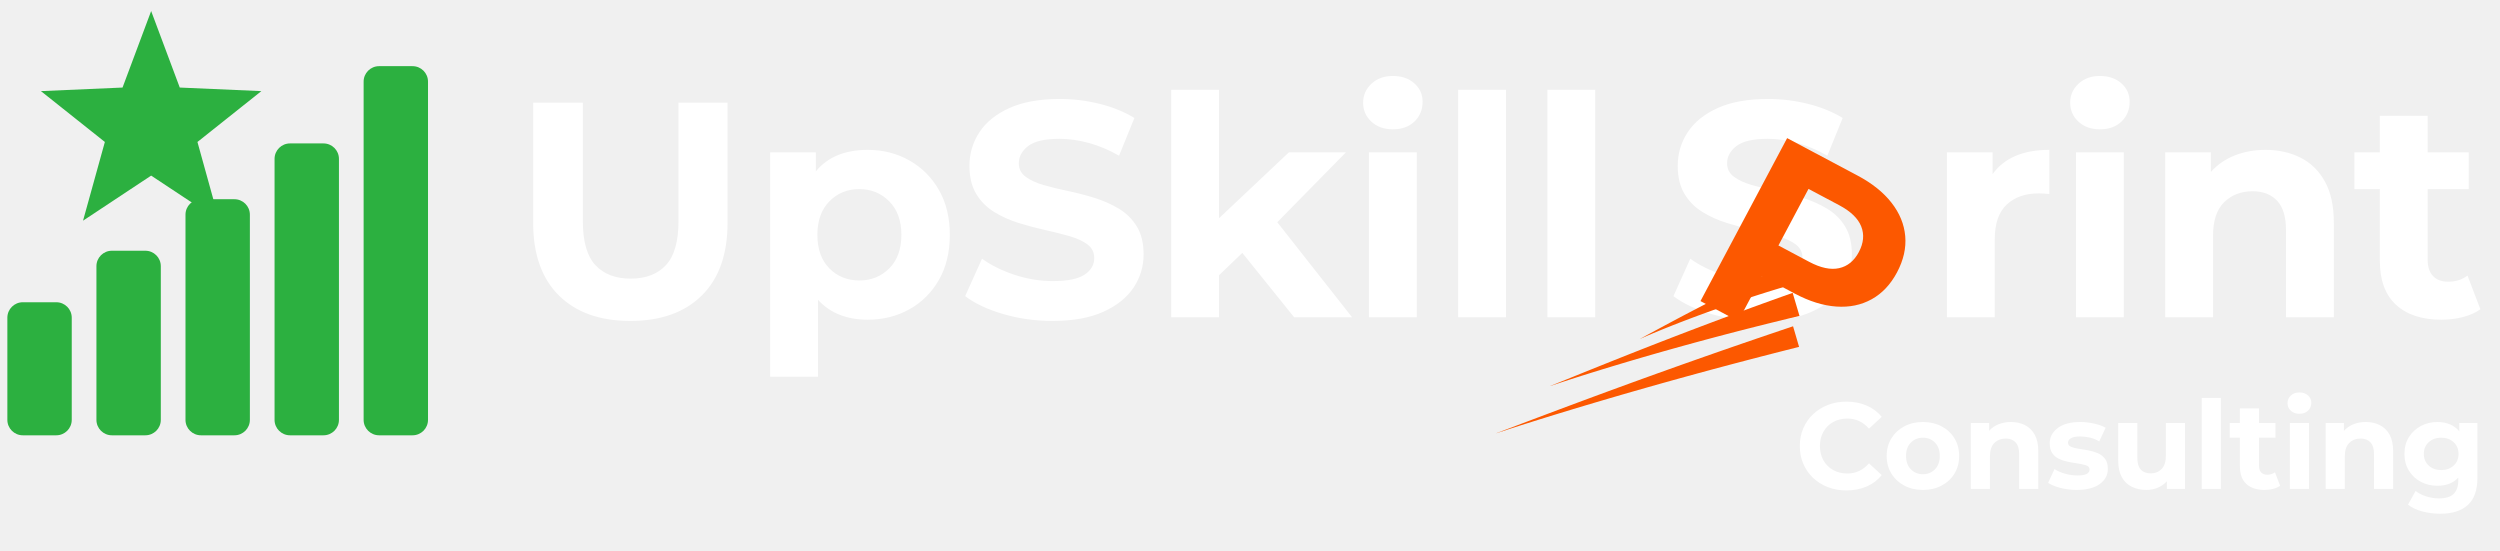
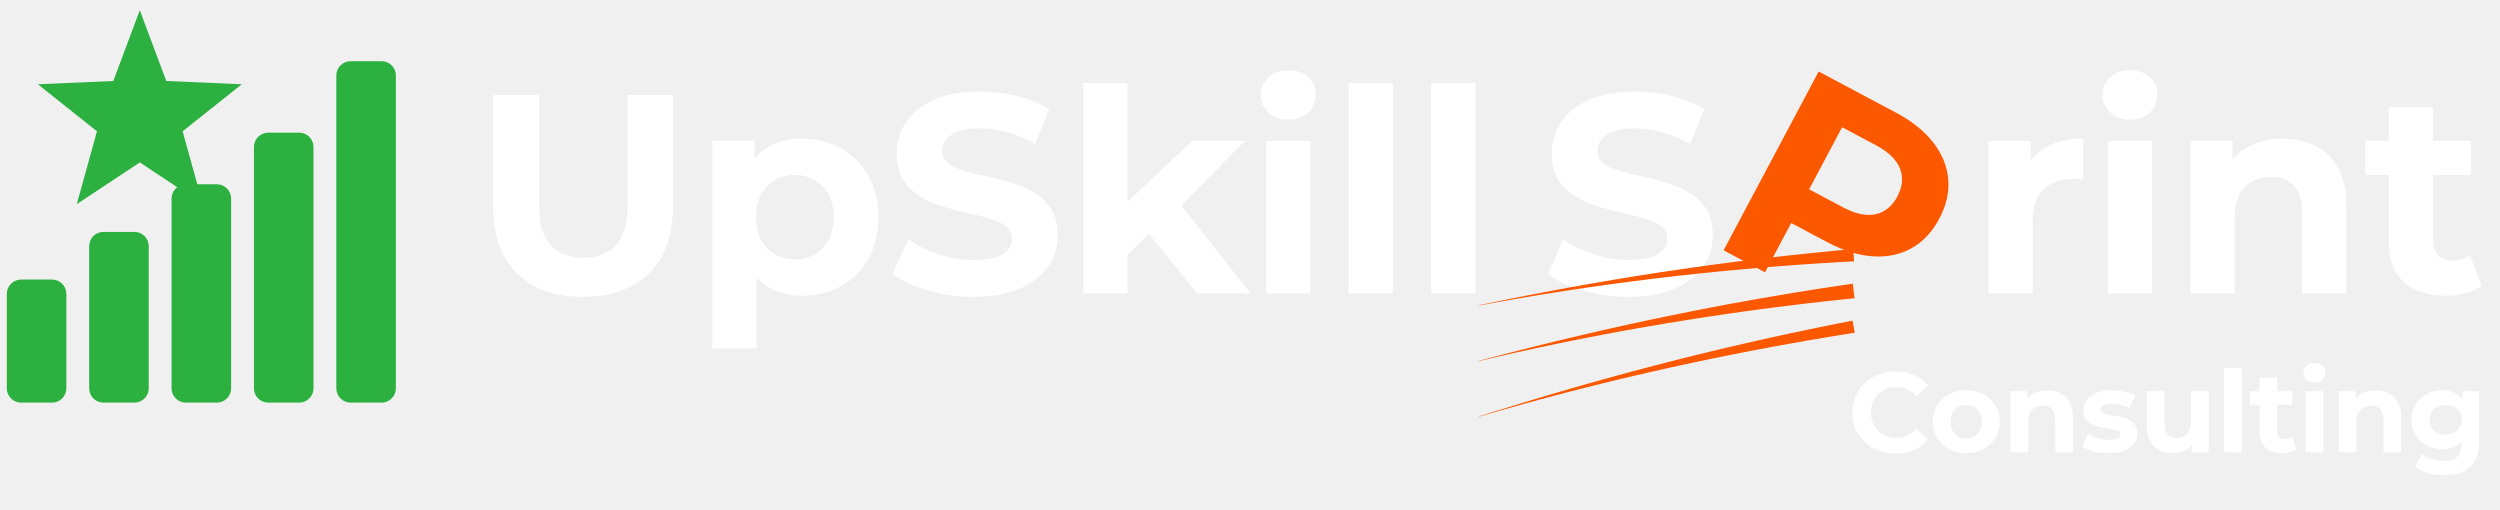
- <svg xmlns="http://www.w3.org/2000/svg" viewBox="46.0 465.2 8154.1 1796.8">
+ <svg xmlns="http://www.w3.org/2000/svg" viewBox="46.0 465.2 8816.0 1796.8">
  <rect x="70.00" y="1451.00" width="210.00" height="434.00" rx="50.40" fill="#2CB040" />
  <rect x="360.50" y="1283.00" width="210.00" height="602.00" rx="50.40" fill="#2CB040" />
  <rect x="651.00" y="1115.00" width="210.00" height="770.00" rx="50.40" fill="#2CB040" />
  <rect x="941.50" y="933.00" width="210.00" height="952.00" rx="50.40" fill="#2CB040" />
  <rect x="1232.00" y="681.00" width="210.00" height="1204.00" rx="50.40" fill="#2CB040" />
  <path d="M 539.00 501.19 L 632.32 750.75 L 898.50 762.38 L 689.99 928.25 L 761.18 1185.00 L 539.00 1037.95 L 316.82 1185.00 L 388.01 928.25 L 179.50 762.38 L 445.68 750.75 Z" fill="#2CB040" />
-   <path d="M2102.0 1512.0Q1953.0 1512.0 1869.0 1429.0Q1785.0 1346.0 1785.0 1192.0V800.0H1947.0V1186.0Q1947.0 1286.0 1988.0 1330.0Q2029.0 1374.0 2103.0 1374.0Q2177.0 1374.0 2218.0 1330.0Q2259.0 1286.0 2259.0 1186.0V800.0H2419.0V1192.0Q2419.0 1346.0 2335.0 1429.0Q2251.0 1512.0 2102.0 1512.0Z M2876.0 1508.0Q2826.0 1508.0 2785.0 1492.0Q2744.0 1476.0 2714.0 1443.0V1694.0H2558.0V962.0H2707.0V1024.0Q2765.0 954.0 2876.0 954.0Q2951.0 954.0 3012.0 988.5Q3073.0 1023.0 3108.5 1085.0Q3144.0 1147.0 3144.0 1231.0Q3144.0 1316.0 3108.5 1378.0Q3073.0 1440.0 3012.0 1474.0Q2951.0 1508.0 2876.0 1508.0ZM2849.0 1380.0Q2907.0 1380.0 2946.5 1340.5Q2986.0 1301.0 2986.0 1231.0Q2986.0 1162.0 2946.5 1122.0Q2907.0 1082.0 2849.0 1082.0Q2790.0 1082.0 2751.0 1122.0Q2712.0 1162.0 2712.0 1231.0Q2712.0 1301.0 2751.0 1340.5Q2790.0 1380.0 2849.0 1380.0Z M3479.0 1512.0Q3395.0 1512.0 3318.0 1489.5Q3241.0 1467.0 3194.0 1431.0L3249.0 1309.0Q3293.0 1341.0 3355.0 1361.5Q3417.0 1382.0 3480.0 1382.0Q3552.0 1382.0 3583.5 1361.0Q3615.0 1340.0 3615.0 1307.0Q3615.0 1279.0 3593.0 1262.5Q3571.0 1246.0 3534.5 1235.5Q3498.0 1225.0 3455.0 1215.5Q3412.0 1206.0 3368.5 1192.5Q3325.0 1179.0 3288.5 1156.5Q3252.0 1134.0 3230.0 1097.5Q3208.0 1061.0 3208.0 1006.0Q3208.0 946.0 3240.5 896.5Q3273.0 847.0 3338.5 817.5Q3404.0 788.0 3503.0 788.0Q3569.0 788.0 3633.0 804.0Q3697.0 820.0 3746.0 850.0L3696.0 973.0Q3647.0 945.0 3597.5 931.5Q3548.0 918.0 3502.0 918.0Q3430.0 918.0 3399.5 941.5Q3369.0 965.0 3369.0 998.0Q3369.0 1025.0 3391.0 1041.5Q3413.0 1058.0 3449.0 1068.5Q3485.0 1079.0 3528.5 1088.0Q3572.0 1097.0 3615.5 1110.5Q3659.0 1124.0 3695.5 1146.0Q3732.0 1168.0 3754.0 1204.0Q3776.0 1240.0 3776.0 1295.0Q3776.0 1354.0 3743.5 1403.0Q3711.0 1452.0 3645.0 1482.0Q3579.0 1512.0 3479.0 1512.0Z M3866.0 1500.0V758.0H4022.0V1177.0L4250.0 962.0H4436.0L4212.0 1190.0L4456.0 1500.0H4267.0L4098.0 1290.0L4022.0 1363.0V1500.0Z M4511.0 1500.0V962.0H4667.0V1500.0ZM4589.0 887.0Q4546.0 887.0 4519.0 862.0Q4492.0 837.0 4492.0 800.0Q4492.0 764.0 4519.0 738.5Q4546.0 713.0 4589.0 713.0Q4632.0 713.0 4659.0 737.0Q4686.0 761.0 4686.0 797.0Q4686.0 836.0 4659.5 861.5Q4633.0 887.0 4589.0 887.0Z M4802.0 1500.0V758.0H4958.0V1500.0Z M5093.0 1500.0V758.0H5249.0V1500.0Z M5789.14 1512.0Q5705.14 1512.0 5628.14 1489.5Q5551.14 1467.0 5504.14 1431.0L5559.14 1309.0Q5603.14 1341.0 5665.14 1361.5Q5727.14 1382.0 5790.14 1382.0Q5862.14 1382.0 5893.64 1361.0Q5925.14 1340.0 5925.14 1307.0Q5925.14 1279.0 5903.14 1262.5Q5881.14 1246.0 5844.64 1235.5Q5808.14 1225.0 5765.14 1215.5Q5722.14 1206.0 5678.64 1192.5Q5635.14 1179.0 5598.64 1156.5Q5562.14 1134.0 5540.14 1097.5Q5518.14 1061.0 5518.14 1006.0Q5518.14 946.0 5550.64 896.5Q5583.14 847.0 5648.64 817.5Q5714.14 788.0 5813.14 788.0Q5879.14 788.0 5943.14 804.0Q6007.14 820.0 6056.14 850.0L6006.14 973.0Q5957.14 945.0 5907.64 931.5Q5858.14 918.0 5812.14 918.0Q5740.14 918.0 5709.64 941.5Q5679.14 965.0 5679.14 998.0Q5679.14 1025.0 5701.14 1041.5Q5723.14 1058.0 5759.14 1068.5Q5795.14 1079.0 5838.64 1088.0Q5882.14 1097.0 5925.64 1110.5Q5969.14 1124.0 6005.64 1146.0Q6042.14 1168.0 6064.14 1204.0Q6086.14 1240.0 6086.14 1295.0Q6086.14 1354.0 6053.64 1403.0Q6021.14 1452.0 5955.14 1482.0Q5889.14 1512.0 5789.14 1512.0Z M6396.14 1500.0V962.0H6545.14V1033.0Q6602.14 954.0 6730.14 954.0V1098.0Q6710.14 1096.0 6695.14 1096.0Q6630.14 1096.0 6591.14 1132.5Q6552.14 1169.0 6552.14 1246.0V1500.0Z M6817.14 1500.0V962.0H6973.14V1500.0ZM6895.14 887.0Q6852.14 887.0 6825.14 862.0Q6798.14 837.0 6798.14 800.0Q6798.14 764.0 6825.14 738.5Q6852.14 713.0 6895.14 713.0Q6938.14 713.0 6965.14 737.0Q6992.14 761.0 6992.14 797.0Q6992.14 836.0 6965.64 861.5Q6939.14 887.0 6895.14 887.0Z M7108.14 1500.0V962.0H7257.14V1026.0Q7288.14 991.0 7334.14 972.5Q7380.14 954.0 7435.14 954.0Q7499.14 954.0 7549.64 979.5Q7600.14 1005.0 7629.14 1057.5Q7658.14 1110.0 7658.14 1192.0V1500.0H7502.14V1216.0Q7502.14 1151.0 7473.14 1120.0Q7444.14 1089.0 7393.14 1089.0Q7337.14 1089.0 7300.64 1124.5Q7264.14 1160.0 7264.14 1234.0V1500.0Z M8009.14 1508.0Q7914.14 1508.0 7861.14 1459.5Q7808.14 1411.0 7808.14 1315.0V1082.0H7725.14V962.0H7808.14V843.0H7964.14V962.0H8098.14V1082.0H7964.14V1313.0Q7964.14 1347.0 7981.64 1365.5Q7999.14 1384.0 8031.14 1384.0Q8068.14 1384.0 8094.14 1364.0L8136.14 1474.0Q8112.14 1491.0 8078.64 1499.5Q8045.14 1508.0 8009.14 1508.0Z" fill="#FFFFFF" />
-   <path d="M 5396.10 1570.16 L 5417.23 1560.90 L 5438.47 1551.91 L 5459.78 1543.10 L 5481.14 1534.43 L 5502.55 1525.91 L 5524.01 1517.51 L 5545.51 1509.24 L 5567.04 1501.09 L 5588.62 1493.06 L 5610.23 1485.14 L 5631.88 1477.34 L 5653.57 1469.66 L 5675.28 1462.08 L 5697.03 1454.61 L 5718.82 1447.26 L 5740.63 1440.01 L 5762.48 1432.87 L 5784.35 1425.83 L 5806.26 1418.90 L 5828.20 1412.08 L 5850.16 1405.37 L 5872.16 1398.75 L 5894.19 1392.25 L 5916.24 1385.84 L 5892.04 1320.16 L 5870.87 1329.78 L 5849.75 1339.48 L 5828.68 1349.25 L 5807.66 1359.10 L 5786.68 1369.02 L 5765.75 1379.01 L 5744.86 1389.08 L 5724.02 1399.22 L 5703.22 1409.42 L 5682.47 1419.70 L 5661.77 1430.05 L 5641.10 1440.47 L 5620.48 1450.95 L 5599.90 1461.50 L 5579.36 1472.12 L 5558.86 1482.80 L 5538.40 1493.54 L 5517.98 1504.33 L 5497.59 1515.18 L 5477.23 1526.08 L 5456.90 1537.02 L 5436.59 1547.99 L 5416.29 1558.96 L 5395.95 1569.84 Z" fill="#FC5800" />
-   <path d="M 5102.95 1724.16 L 5136.33 1712.97 L 5169.81 1702.07 L 5203.35 1691.37 L 5236.93 1680.82 L 5270.56 1670.42 L 5304.22 1660.16 L 5337.92 1650.03 L 5371.66 1640.02 L 5405.42 1630.14 L 5439.22 1620.38 L 5473.05 1610.74 L 5506.90 1601.21 L 5540.79 1591.80 L 5574.70 1582.50 L 5608.64 1573.32 L 5642.60 1564.25 L 5676.60 1555.28 L 5710.61 1546.43 L 5744.66 1537.69 L 5778.73 1529.05 L 5812.82 1520.53 L 5846.94 1512.11 L 5881.08 1503.80 L 5915.25 1495.59 L 5893.03 1420.41 L 5859.72 1432.25 L 5826.45 1444.16 L 5793.22 1456.16 L 5760.02 1468.23 L 5726.86 1480.38 L 5693.73 1492.60 L 5660.64 1504.90 L 5627.59 1517.28 L 5594.57 1529.72 L 5561.58 1542.24 L 5528.63 1554.84 L 5495.71 1567.50 L 5462.83 1580.23 L 5429.97 1593.03 L 5397.15 1605.90 L 5364.36 1618.83 L 5331.60 1631.82 L 5298.87 1644.87 L 5266.16 1657.98 L 5233.47 1671.13 L 5200.81 1684.32 L 5168.16 1697.53 L 5135.51 1710.74 L 5102.82 1723.84 Z" fill="#FC5800" />
-   <path d="M 4927.06 1878.17 L 4967.73 1864.83 L 5008.49 1851.77 L 5049.30 1838.89 L 5090.16 1826.16 L 5131.06 1813.57 L 5171.99 1801.12 L 5212.96 1788.79 L 5253.97 1776.59 L 5295.00 1764.50 L 5336.07 1752.53 L 5377.16 1740.68 L 5418.29 1728.94 L 5459.45 1717.31 L 5500.63 1705.80 L 5541.84 1694.39 L 5583.08 1683.10 L 5624.35 1671.91 L 5665.65 1660.83 L 5706.97 1649.86 L 5748.31 1639.00 L 5789.69 1628.24 L 5831.09 1617.58 L 5872.51 1607.04 L 5913.97 1596.59 L 5894.31 1529.41 L 5853.65 1543.09 L 5813.02 1556.85 L 5772.43 1570.68 L 5731.87 1584.60 L 5691.34 1598.60 L 5650.84 1612.67 L 5610.38 1626.83 L 5569.95 1641.06 L 5529.55 1655.36 L 5489.19 1669.75 L 5448.86 1684.20 L 5408.55 1698.73 L 5368.28 1713.34 L 5328.04 1728.01 L 5287.83 1742.76 L 5247.64 1757.57 L 5207.49 1772.45 L 5167.36 1787.39 L 5127.25 1802.39 L 5087.17 1817.44 L 5047.11 1832.53 L 5007.06 1847.66 L 4967.02 1862.80 L 4926.94 1877.83 Z" fill="#FC5800" />
-   <path d="M5592.371 1447.23 5874.993 915.696 6105.071 1038.031Q6175.689 1075.579 6215.39 1126.396Q6255.09 1177.212 6260.172 1235.432Q6265.254 1293.653 6233.358 1353.641Q6201.866 1412.869 6150.757 1441.212Q6099.648 1469.556 6035.319 1465.059Q5970.99 1460.562 5900.372 1423.014L5793.306 1366.086L5715.383 1512.637ZM5846.6 1265.853 5946.833 1319.148Q6003.023 1349.025 6044.418 1339.867Q6085.813 1330.708 6108.827 1287.426Q6132.244 1243.385 6116.689 1203.946Q6101.134 1164.507 6044.943 1134.629L5944.711 1081.335Z" fill="#FC5800" />
-   <path d="M6067.94 2064.8Q6035.54 2064.8 6007.74 2054.0Q5979.94 2043.2 5959.54 2023.8Q5939.14 2004.4 5927.74 1978.0Q5916.34 1951.6 5916.34 1920.0Q5916.34 1888.4 5927.74 1862.0Q5939.14 1835.6 5959.74 1816.2Q5980.34 1796.8 6007.94 1786.0Q6035.54 1775.2 6068.34 1775.2Q6104.74 1775.2 6134.34 1788.0Q6163.94 1800.8 6183.54 1824.8L6141.94 1863.2Q6113.14 1830.4 6071.54 1830.4Q6045.14 1830.4 6024.94 1841.8Q6004.74 1853.2 5993.34 1873.4Q5981.94 1893.6 5981.94 1920.0Q5981.94 1946.4 5993.34 1966.6Q6004.74 1986.8 6024.94 1998.2Q6045.14 2009.6 6071.54 2009.6Q6113.14 2009.6 6141.94 1976.4L6183.54 2014.8Q6163.94 2039.2 6134.34 2052.0Q6104.74 2064.8 6067.94 2064.8Z M6318.04 2063.2Q6283.64 2063.2 6257.04 2049.0Q6230.44 2034.8 6215.04 2009.8Q6199.64 1984.8 6199.64 1952.4Q6199.64 1920.0 6215.04 1895.0Q6230.44 1870.0 6257.04 1855.8Q6283.64 1841.6 6318.04 1841.6Q6352.04 1841.6 6378.84 1855.8Q6405.64 1870.0 6420.84 1895.0Q6436.04 1920.0 6436.04 1952.4Q6436.04 1984.8 6420.84 2009.8Q6405.64 2034.8 6378.84 2049.0Q6352.04 2063.2 6318.04 2063.2ZM6318.04 2012.0Q6341.24 2012.0 6357.04 1996.0Q6372.84 1980.0 6372.84 1952.4Q6372.84 1924.4 6357.04 1908.6Q6341.24 1892.8 6318.04 1892.8Q6294.44 1892.8 6278.64 1908.6Q6262.84 1924.4 6262.84 1952.4Q6262.84 1980.0 6278.64 1996.0Q6294.44 2012.0 6318.04 2012.0Z M6474.14 2060.0V1844.8H6533.74V1870.4Q6546.14 1856.4 6564.54 1849.0Q6582.94 1841.6 6604.94 1841.6Q6630.54 1841.6 6650.74 1851.8Q6670.94 1862.0 6682.54 1883.0Q6694.14 1904.0 6694.14 1936.8V2060.0H6631.74V1946.4Q6631.74 1920.4 6620.14 1908.0Q6608.54 1895.6 6588.14 1895.6Q6565.74 1895.6 6551.14 1909.8Q6536.54 1924.0 6536.54 1953.6V2060.0Z M6819.44 2063.2Q6791.84 2063.2 6766.44 2056.6Q6741.04 2050.0 6726.24 2040.0L6747.04 1995.2Q6761.44 2004.8 6781.84 2010.4Q6802.24 2016.0 6821.84 2016.0Q6843.44 2016.0 6852.44 2010.8Q6861.44 2005.6 6861.44 1996.4Q6861.44 1986.0 6848.64 1982.4Q6835.84 1978.8 6817.84 1976.0Q6803.44 1974.0 6788.44 1970.8Q6773.44 1967.6 6760.44 1961.2Q6747.44 1954.8 6739.44 1942.8Q6731.44 1930.8 6731.44 1911.2Q6731.44 1880.8 6757.64 1861.2Q6783.84 1841.6 6831.04 1841.6Q6853.04 1841.6 6875.64 1846.6Q6898.24 1851.6 6913.84 1860.4L6893.04 1904.8Q6877.04 1895.6 6861.44 1892.2Q6845.84 1888.8 6831.04 1888.8Q6809.84 1888.8 6800.44 1894.6Q6791.04 1900.4 6791.04 1908.8Q6791.04 1918.0 6800.44 1922.2Q6809.84 1926.4 6824.64 1928.6Q6839.44 1930.8 6856.04 1933.8Q6872.64 1936.8 6887.44 1943.0Q6902.24 1949.2 6911.64 1961.4Q6921.04 1973.6 6921.04 1994.8Q6921.04 2024.8 6894.44 2044.0Q6867.84 2063.2 6819.44 2063.2Z M7046.74 2063.2Q7019.94 2063.2 6998.94 2052.8Q6977.94 2042.4 6966.34 2021.0Q6954.74 1999.6 6954.74 1966.4V1844.8H7017.14V1957.2Q7017.14 1984.4 7028.54 1996.8Q7039.94 2009.2 7060.74 2009.2Q7082.34 2009.2 7096.34 1995.0Q7110.34 1980.8 7110.34 1951.2V1844.8H7172.74V2060.0H7113.54V2034.8Q7101.14 2048.8 7083.74 2056.0Q7066.34 2063.2 7046.74 2063.2Z M7227.24 2060.0V1763.2H7289.64V2060.0Z M7432.14 2063.2Q7394.14 2063.2 7372.94 2043.8Q7351.74 2024.4 7351.74 1986.0V1892.8H7318.54V1844.8H7351.74V1797.2H7414.14V1844.8H7467.74V1892.8H7414.14V1985.2Q7414.14 1998.8 7421.14 2006.2Q7428.14 2013.6 7440.94 2013.6Q7455.74 2013.6 7466.14 2005.6L7482.94 2049.6Q7473.34 2056.4 7459.94 2059.8Q7446.54 2063.2 7432.14 2063.2Z M7514.64 2060.0V1844.8H7577.04V2060.0ZM7545.84 1814.8Q7528.64 1814.8 7517.84 1804.8Q7507.04 1794.8 7507.04 1780.0Q7507.04 1765.6 7517.84 1755.4Q7528.64 1745.2 7545.84 1745.2Q7563.04 1745.2 7573.84 1754.8Q7584.64 1764.4 7584.64 1778.8Q7584.64 1794.4 7574.04 1804.6Q7563.44 1814.8 7545.84 1814.8Z M7631.54 2060.0V1844.8H7691.14V1870.4Q7703.54 1856.4 7721.94 1849.0Q7740.34 1841.6 7762.34 1841.6Q7787.94 1841.6 7808.14 1851.8Q7828.34 1862.0 7839.94 1883.0Q7851.54 1904.0 7851.54 1936.8V2060.0H7789.14V1946.4Q7789.14 1920.4 7777.54 1908.0Q7765.94 1895.6 7745.54 1895.6Q7723.14 1895.6 7708.54 1909.8Q7693.94 1924.0 7693.94 1953.6V2060.0Z M8005.64 2140.8Q7975.24 2140.8 7947.04 2133.4Q7918.84 2126.0 7900.04 2111.2L7924.84 2066.4Q7938.44 2077.6 7959.44 2084.2Q7980.44 2090.8 8000.84 2090.8Q8034.04 2090.8 8049.04 2076.0Q8064.04 2061.2 8064.04 2032.0V2022.8Q8052.04 2036.4 8034.64 2043.0Q8017.24 2049.6 7996.04 2049.6Q7966.44 2049.6 7942.04 2036.8Q7917.64 2024.0 7903.04 2000.4Q7888.44 1976.8 7888.44 1945.6Q7888.44 1914.0 7903.04 1890.8Q7917.64 1867.6 7942.04 1854.6Q7966.44 1841.6 7996.04 1841.6Q8018.44 1841.6 8036.64 1849.2Q8054.84 1856.8 8067.24 1872.0V1844.8H8126.44V2024.0Q8126.44 2084.0 8095.04 2112.4Q8063.64 2140.8 8005.64 2140.8ZM8008.44 1998.4Q8032.84 1998.4 8048.84 1983.8Q8064.84 1969.2 8064.84 1945.6Q8064.84 1922.0 8048.84 1907.4Q8032.84 1892.8 8008.44 1892.8Q7983.64 1892.8 7967.64 1907.4Q7951.64 1922.0 7951.64 1945.6Q7951.64 1969.2 7967.64 1983.8Q7983.64 1998.4 8008.44 1998.4Z" fill="#FFFFFF" />
+   <path d="M2102.0 1512.0Q1953.0 1512.0 1869.0 1429.0Q1785.0 1346.0 1785.0 1192.0V800.0H1947.0V1186.0Q1947.0 1286.0 1988.0 1330.0Q2029.0 1374.0 2103.0 1374.0Q2177.0 1374.0 2218.0 1330.0Q2259.0 1286.0 2259.0 1186.0V800.0H2419.0V1192.0Q2419.0 1346.0 2335.0 1429.0Q2251.0 1512.0 2102.0 1512.0Z M2876.0 1508.0Q2826.0 1508.0 2785.0 1492.0Q2744.0 1476.0 2714.0 1443.0V1694.0H2558.0V962.0H2707.0V1024.0Q2765.0 954.0 2876.0 954.0Q2951.0 954.0 3012.0 988.5Q3073.0 1023.0 3108.5 1085.0Q3144.0 1147.0 3144.0 1231.0Q3144.0 1316.0 3108.5 1378.0Q3073.0 1440.0 3012.0 1474.0Q2951.0 1508.0 2876.0 1508.0ZM2849.0 1380.0Q2907.0 1380.0 2946.5 1340.5Q2986.0 1301.0 2986.0 1231.0Q2986.0 1162.0 2946.5 1122.0Q2907.0 1082.0 2849.0 1082.0Q2790.0 1082.0 2751.0 1122.0Q2712.0 1162.0 2712.0 1231.0Q2712.0 1301.0 2751.0 1340.5Q2790.0 1380.0 2849.0 1380.0Z M3479.0 1512.0Q3395.0 1512.0 3318.0 1489.5Q3241.0 1467.0 3194.0 1431.0L3249.0 1309.0Q3293.0 1341.0 3355.0 1361.5Q3417.0 1382.0 3480.0 1382.0Q3552.0 1382.0 3583.5 1361.0Q3615.0 1340.0 3615.0 1307.0Q3615.0 1279.0 3593.0 1262.5Q3571.0 1246.0 3534.5 1235.5Q3498.0 1225.0 3455.0 1215.5Q3412.0 1206.0 3368.5 1192.5Q3325.0 1179.0 3288.5 1156.5Q3252.0 1134.0 3230.0 1097.5Q3208.0 1061.0 3208.0 1006.0Q3208.0 946.0 3240.5 896.5Q3273.0 847.0 3338.5 817.5Q3404.0 788.0 3503.0 788.0Q3569.0 788.0 3633.0 804.0Q3697.0 820.0 3746.0 850.0L3696.0 973.0Q3647.0 945.0 3597.5 931.5Q3548.0 918.0 3502.0 918.0Q3430.0 918.0 3399.5 941.5Q3369.0 965.0 3369.0 998.0Q3369.0 1025.0 3391.0 1041.5Q3413.0 1058.0 3449.0 1068.5Q3485.0 1079.0 3528.5 1088.0Q3572.0 1097.0 3615.5 1110.5Q3659.0 1124.0 3695.5 1146.0Q3732.0 1168.0 3754.0 1204.0Q3776.0 1240.0 3776.0 1295.0Q3776.0 1354.0 3743.5 1403.0Q3711.0 1452.0 3645.0 1482.0Q3579.0 1512.0 3479.0 1512.0Z M3866.0 1500.0V758.0H4022.0V1177.0L4250.0 962.0H4436.0L4212.0 1190.0L4456.0 1500.0H4267.0L4098.0 1290.0L4022.0 1363.0V1500.0Z M4511.0 1500.0V962.0H4667.0V1500.0ZM4589.0 887.0Q4546.0 887.0 4519.0 862.0Q4492.0 837.0 4492.0 800.0Q4492.0 764.0 4519.0 738.5Q4546.0 713.0 4589.0 713.0Q4632.0 713.0 4659.0 737.0Q4686.0 761.0 4686.0 797.0Q4686.0 836.0 4659.5 861.5Q4633.0 887.0 4589.0 887.0Z M4802.0 1500.0V758.0H4958.0V1500.0Z M5093.0 1500.0V758.0H5249.0V1500.0Z M5789.14 1512.0Q5705.14 1512.0 5628.14 1489.5Q5551.14 1467.0 5504.14 1431.0L5559.14 1309.0Q5603.14 1341.0 5665.14 1361.5Q5727.14 1382.0 5790.14 1382.0Q5862.14 1382.0 5893.64 1361.0Q5925.14 1340.0 5925.14 1307.0Q5925.14 1279.0 5903.14 1262.5Q5881.14 1246.0 5844.64 1235.5Q5808.14 1225.0 5765.14 1215.5Q5722.14 1206.0 5678.64 1192.5Q5635.14 1179.0 5598.64 1156.5Q5562.14 1134.0 5540.14 1097.5Q5518.14 1061.0 5518.14 1006.0Q5518.14 946.0 5550.64 896.5Q5583.14 847.0 5648.64 817.5Q5714.14 788.0 5813.14 788.0Q5879.14 788.0 5943.14 804.0Q6007.14 820.0 6056.14 850.0L6006.14 973.0Q5957.14 945.0 5907.64 931.5Q5858.14 918.0 5812.14 918.0Q5740.14 918.0 5709.64 941.5Q5679.14 965.0 5679.14 998.0Q5679.14 1025.0 5701.14 1041.5Q5723.14 1058.0 5759.14 1068.5Q5795.14 1079.0 5838.64 1088.0Q5882.14 1097.0 5925.64 1110.5Q5969.14 1124.0 6005.64 1146.0Q6042.14 1168.0 6064.14 1204.0Q6086.14 1240.0 6086.14 1295.0Q6086.14 1354.0 6053.64 1403.0Q6021.14 1452.0 5955.14 1482.0Q5889.14 1512.0 5789.14 1512.0Z M7058.011 1500.0V962.0H7207.011V1033.0Q7264.011 954.0 7392.011 954.0V1098.0Q7372.011 1096.0 7357.011 1096.0Q7292.011 1096.0 7253.011 1132.5Q7214.011 1169.0 7214.011 1246.0V1500.0Z M7479.011 1500.0V962.0H7635.011V1500.0ZM7557.011 887.0Q7514.011 887.0 7487.011 862.0Q7460.011 837.0 7460.011 800.0Q7460.011 764.0 7487.011 738.5Q7514.011 713.0 7557.011 713.0Q7600.011 713.0 7627.011 737.0Q7654.011 761.0 7654.011 797.0Q7654.011 836.0 7627.511 861.5Q7601.011 887.0 7557.011 887.0Z M7770.011 1500.0V962.0H7919.011V1026.0Q7950.011 991.0 7996.011 972.5Q8042.011 954.0 8097.011 954.0Q8161.011 954.0 8211.511 979.5Q8262.011 1005.0 8291.011 1057.5Q8320.011 1110.0 8320.011 1192.0V1500.0H8164.011V1216.0Q8164.011 1151.0 8135.011 1120.0Q8106.011 1089.0 8055.011 1089.0Q7999.011 1089.0 7962.511 1124.5Q7926.011 1160.0 7926.011 1234.0V1500.0Z M8671.011 1508.0Q8576.011 1508.0 8523.011 1459.5Q8470.011 1411.0 8470.011 1315.0V1082.0H8387.011V962.0H8470.011V843.0H8626.011V962.0H8760.011V1082.0H8626.011V1313.0Q8626.011 1347.0 8643.511 1365.5Q8661.011 1384.0 8693.011 1384.0Q8730.011 1384.0 8756.011 1364.0L8798.011 1474.0Q8774.011 1491.0 8740.511 1499.5Q8707.011 1508.0 8671.011 1508.0Z" fill="#FFFFFF" />
+   <path d="M 5262.12 1542.59 L 5316.80 1532.43 L 5371.54 1522.68 L 5426.32 1513.28 L 5481.14 1504.20 L 5536.00 1495.44 L 5590.89 1487.00 L 5645.81 1478.87 L 5700.77 1471.04 L 5755.76 1463.52 L 5810.78 1456.31 L 5865.83 1449.40 L 5920.91 1442.79 L 5976.02 1436.48 L 6031.17 1430.48 L 6086.34 1424.77 L 6141.55 1419.36 L 6196.78 1414.25 L 6252.04 1409.44 L 6307.34 1404.93 L 6362.66 1400.72 L 6418.01 1396.80 L 6473.39 1393.17 L 6528.80 1389.85 L 6584.23 1386.82 L 6581.19 1343.53 L 6525.68 1348.58 L 6470.22 1353.92 L 6414.80 1359.54 L 6359.43 1365.44 L 6304.12 1371.63 L 6248.85 1378.09 L 6193.62 1384.84 L 6138.45 1391.86 L 6083.32 1399.17 L 6028.24 1406.75 L 5973.21 1414.61 L 5918.23 1422.75 L 5863.29 1431.17 L 5808.40 1439.86 L 5753.55 1448.83 L 5698.75 1458.07 L 5644.00 1467.58 L 5589.29 1477.36 L 5534.62 1487.41 L 5480.00 1497.73 L 5425.42 1508.30 L 5370.87 1519.12 L 5316.37 1530.18 L 5261.88 1541.41 Z" fill="#FC5800" />
+   <path d="M 5262.15 1738.58 L 5316.71 1725.64 L 5371.36 1713.12 L 5426.07 1700.95 L 5480.83 1689.12 L 5535.65 1677.61 L 5590.51 1666.42 L 5645.43 1655.53 L 5700.39 1644.96 L 5755.40 1634.70 L 5810.46 1624.74 L 5865.56 1615.09 L 5920.70 1605.74 L 5975.89 1596.69 L 6031.13 1587.94 L 6086.41 1579.50 L 6141.73 1571.35 L 6197.10 1563.50 L 6252.51 1555.95 L 6307.97 1548.70 L 6363.46 1541.74 L 6419.00 1535.08 L 6474.58 1528.72 L 6530.21 1522.65 L 6585.87 1516.88 L 6579.55 1465.47 L 6523.93 1473.67 L 6468.37 1482.15 L 6412.87 1490.91 L 6357.44 1499.94 L 6302.07 1509.26 L 6246.77 1518.84 L 6191.53 1528.71 L 6136.36 1538.85 L 6081.25 1549.26 L 6026.20 1559.95 L 5971.22 1570.91 L 5916.29 1582.15 L 5861.43 1593.65 L 5806.64 1605.43 L 5751.90 1617.47 L 5697.23 1629.79 L 5642.61 1642.36 L 5588.06 1655.21 L 5533.56 1668.31 L 5479.12 1681.67 L 5424.73 1695.28 L 5370.40 1709.13 L 5316.11 1723.20 L 5261.85 1737.42 Z" fill="#FC5800" />
+   <path d="M 5262.18 1934.57 L 5316.58 1918.63 L 5371.08 1903.10 L 5425.65 1887.89 L 5480.30 1873.01 L 5535.01 1858.45 L 5589.79 1844.19 L 5644.64 1830.24 L 5699.55 1816.59 L 5754.52 1803.24 L 5809.56 1790.19 L 5864.65 1777.45 L 5919.82 1764.99 L 5975.04 1752.84 L 6030.32 1740.98 L 6085.67 1729.42 L 6141.07 1718.15 L 6196.54 1707.17 L 6252.06 1696.49 L 6307.65 1686.10 L 6363.29 1676.01 L 6418.99 1666.20 L 6474.76 1656.69 L 6530.58 1647.47 L 6586.46 1638.55 L 6578.96 1595.80 L 6523.22 1606.75 L 6467.55 1617.98 L 6411.97 1629.48 L 6356.45 1641.26 L 6301.02 1653.31 L 6245.66 1665.64 L 6190.38 1678.24 L 6135.17 1691.11 L 6080.04 1704.26 L 6024.98 1717.68 L 5970.00 1731.37 L 5915.10 1745.34 L 5860.27 1759.57 L 5805.51 1774.07 L 5750.83 1788.85 L 5696.22 1803.89 L 5641.68 1819.19 L 5587.22 1834.77 L 5532.82 1850.60 L 5478.50 1866.69 L 5424.24 1883.03 L 5370.05 1899.62 L 5315.92 1916.44 L 5261.82 1933.43 Z" fill="#FC5800" />
+   <path d="M6124.14 1347.878 6459.343 717.453 6732.226 862.548Q6815.983 907.082 6863.069 967.353Q6910.155 1027.623 6916.183 1096.676Q6922.21 1165.728 6884.38 1236.876Q6847.029 1307.123 6786.411 1340.74Q6725.794 1374.357 6649.497 1369.023Q6573.2 1363.69 6489.444 1319.156L6362.458 1251.636L6270.038 1425.453ZM6425.668 1132.756 6544.548 1195.966Q6611.193 1231.402 6660.289 1220.54Q6709.386 1209.677 6736.681 1158.343Q6764.455 1106.108 6746.005 1059.331Q6727.556 1012.554 6660.911 977.119L6542.031 913.909Z" fill="#FC5800" />
+   <path d="M6729.811 2064.8Q6697.411 2064.8 6669.611 2054.0Q6641.811 2043.2 6621.411 2023.8Q6601.011 2004.4 6589.611 1978.0Q6578.211 1951.6 6578.211 1920.0Q6578.211 1888.4 6589.611 1862.0Q6601.011 1835.6 6621.611 1816.2Q6642.211 1796.8 6669.811 1786.0Q6697.411 1775.2 6730.211 1775.2Q6766.611 1775.2 6796.211 1788.0Q6825.811 1800.8 6845.411 1824.8L6803.811 1863.2Q6775.011 1830.4 6733.411 1830.4Q6707.011 1830.4 6686.811 1841.8Q6666.611 1853.2 6655.211 1873.4Q6643.811 1893.6 6643.811 1920.0Q6643.811 1946.4 6655.211 1966.6Q6666.611 1986.8 6686.811 1998.2Q6707.011 2009.6 6733.411 2009.6Q6775.011 2009.6 6803.811 1976.4L6845.411 2014.8Q6825.811 2039.2 6796.211 2052.0Q6766.611 2064.8 6729.811 2064.8Z M6979.911 2063.2Q6945.511 2063.2 6918.911 2049.0Q6892.311 2034.8 6876.911 2009.8Q6861.511 1984.8 6861.511 1952.4Q6861.511 1920.0 6876.911 1895.0Q6892.311 1870.0 6918.911 1855.8Q6945.511 1841.6 6979.911 1841.6Q7013.911 1841.6 7040.711 1855.8Q7067.511 1870.0 7082.711 1895.0Q7097.911 1920.0 7097.911 1952.4Q7097.911 1984.8 7082.711 2009.8Q7067.511 2034.8 7040.711 2049.0Q7013.911 2063.2 6979.911 2063.2ZM6979.911 2012.0Q7003.111 2012.0 7018.911 1996.0Q7034.711 1980.0 7034.711 1952.4Q7034.711 1924.4 7018.911 1908.6Q7003.111 1892.8 6979.911 1892.8Q6956.311 1892.8 6940.511 1908.6Q6924.711 1924.4 6924.711 1952.4Q6924.711 1980.0 6940.511 1996.0Q6956.311 2012.0 6979.911 2012.0Z M7136.011 2060.0V1844.8H7195.611V1870.4Q7208.011 1856.4 7226.411 1849.0Q7244.811 1841.6 7266.811 1841.6Q7292.411 1841.6 7312.611 1851.8Q7332.811 1862.0 7344.411 1883.0Q7356.011 1904.0 7356.011 1936.8V2060.0H7293.611V1946.4Q7293.611 1920.4 7282.011 1908.0Q7270.411 1895.6 7250.011 1895.6Q7227.611 1895.6 7213.011 1909.8Q7198.411 1924.0 7198.411 1953.6V2060.0Z M7481.311 2063.2Q7453.711 2063.2 7428.311 2056.6Q7402.911 2050.0 7388.111 2040.0L7408.911 1995.2Q7423.311 2004.8 7443.711 2010.4Q7464.111 2016.0 7483.711 2016.0Q7505.311 2016.0 7514.311 2010.8Q7523.311 2005.6 7523.311 1996.4Q7523.311 1986.0 7510.511 1982.4Q7497.711 1978.8 7479.711 1976.0Q7465.311 1974.0 7450.311 1970.8Q7435.311 1967.6 7422.311 1961.2Q7409.311 1954.8 7401.311 1942.8Q7393.311 1930.8 7393.311 1911.2Q7393.311 1880.8 7419.511 1861.2Q7445.711 1841.6 7492.911 1841.6Q7514.911 1841.6 7537.511 1846.6Q7560.111 1851.6 7575.711 1860.4L7554.911 1904.8Q7538.911 1895.6 7523.311 1892.2Q7507.711 1888.8 7492.911 1888.8Q7471.711 1888.8 7462.311 1894.6Q7452.911 1900.4 7452.911 1908.8Q7452.911 1918.0 7462.311 1922.2Q7471.711 1926.4 7486.511 1928.6Q7501.311 1930.8 7517.911 1933.8Q7534.511 1936.8 7549.311 1943.0Q7564.111 1949.2 7573.511 1961.4Q7582.911 1973.6 7582.911 1994.8Q7582.911 2024.8 7556.311 2044.0Q7529.711 2063.2 7481.311 2063.2Z M7708.611 2063.2Q7681.811 2063.2 7660.811 2052.8Q7639.811 2042.4 7628.211 2021.0Q7616.611 1999.6 7616.611 1966.4V1844.8H7679.011V1957.2Q7679.011 1984.4 7690.411 1996.8Q7701.811 2009.2 7722.611 2009.2Q7744.211 2009.2 7758.211 1995.0Q7772.211 1980.8 7772.211 1951.2V1844.8H7834.611V2060.0H7775.411V2034.8Q7763.011 2048.8 7745.611 2056.0Q7728.211 2063.2 7708.611 2063.2Z M7889.111 2060.0V1763.2H7951.511V2060.0Z M8094.011 2063.2Q8056.011 2063.2 8034.811 2043.8Q8013.611 2024.4 8013.611 1986.0V1892.8H7980.411V1844.8H8013.611V1797.2H8076.011V1844.8H8129.611V1892.8H8076.011V1985.2Q8076.011 1998.8 8083.011 2006.2Q8090.011 2013.6 8102.811 2013.6Q8117.611 2013.6 8128.011 2005.6L8144.811 2049.6Q8135.211 2056.4 8121.811 2059.8Q8108.411 2063.2 8094.011 2063.2Z M8176.511 2060.0V1844.8H8238.911V2060.0ZM8207.711 1814.8Q8190.511 1814.8 8179.711 1804.8Q8168.911 1794.8 8168.911 1780.0Q8168.911 1765.6 8179.711 1755.4Q8190.511 1745.2 8207.711 1745.2Q8224.911 1745.2 8235.711 1754.8Q8246.511 1764.4 8246.511 1778.8Q8246.511 1794.4 8235.911 1804.6Q8225.311 1814.8 8207.711 1814.8Z M8293.411 2060.0V1844.8H8353.011V1870.4Q8365.411 1856.4 8383.811 1849.0Q8402.211 1841.6 8424.211 1841.6Q8449.811 1841.6 8470.011 1851.8Q8490.211 1862.0 8501.811 1883.0Q8513.411 1904.0 8513.411 1936.8V2060.0H8451.011V1946.4Q8451.011 1920.4 8439.411 1908.0Q8427.811 1895.6 8407.411 1895.6Q8385.011 1895.6 8370.411 1909.8Q8355.811 1924.0 8355.811 1953.6V2060.0Z M8667.511 2140.8Q8637.111 2140.8 8608.911 2133.4Q8580.711 2126.0 8561.911 2111.2L8586.711 2066.4Q8600.311 2077.6 8621.311 2084.2Q8642.311 2090.8 8662.711 2090.8Q8695.911 2090.8 8710.911 2076.0Q8725.911 2061.2 8725.911 2032.0V2022.8Q8713.911 2036.4 8696.511 2043.0Q8679.111 2049.6 8657.911 2049.6Q8628.311 2049.6 8603.911 2036.8Q8579.511 2024.0 8564.911 2000.4Q8550.311 1976.8 8550.311 1945.6Q8550.311 1914.0 8564.911 1890.8Q8579.511 1867.6 8603.911 1854.6Q8628.311 1841.6 8657.911 1841.6Q8680.311 1841.6 8698.511 1849.2Q8716.711 1856.8 8729.111 1872.0V1844.8H8788.311V2024.0Q8788.311 2084.0 8756.911 2112.4Q8725.511 2140.8 8667.511 2140.8ZM8670.311 1998.4Q8694.711 1998.4 8710.711 1983.8Q8726.711 1969.2 8726.711 1945.6Q8726.711 1922.0 8710.711 1907.4Q8694.711 1892.8 8670.311 1892.8Q8645.511 1892.8 8629.511 1907.4Q8613.511 1922.0 8613.511 1945.6Q8613.511 1969.2 8629.511 1983.8Q8645.511 1998.4 8670.311 1998.4Z" fill="#FFFFFF" />
</svg>
